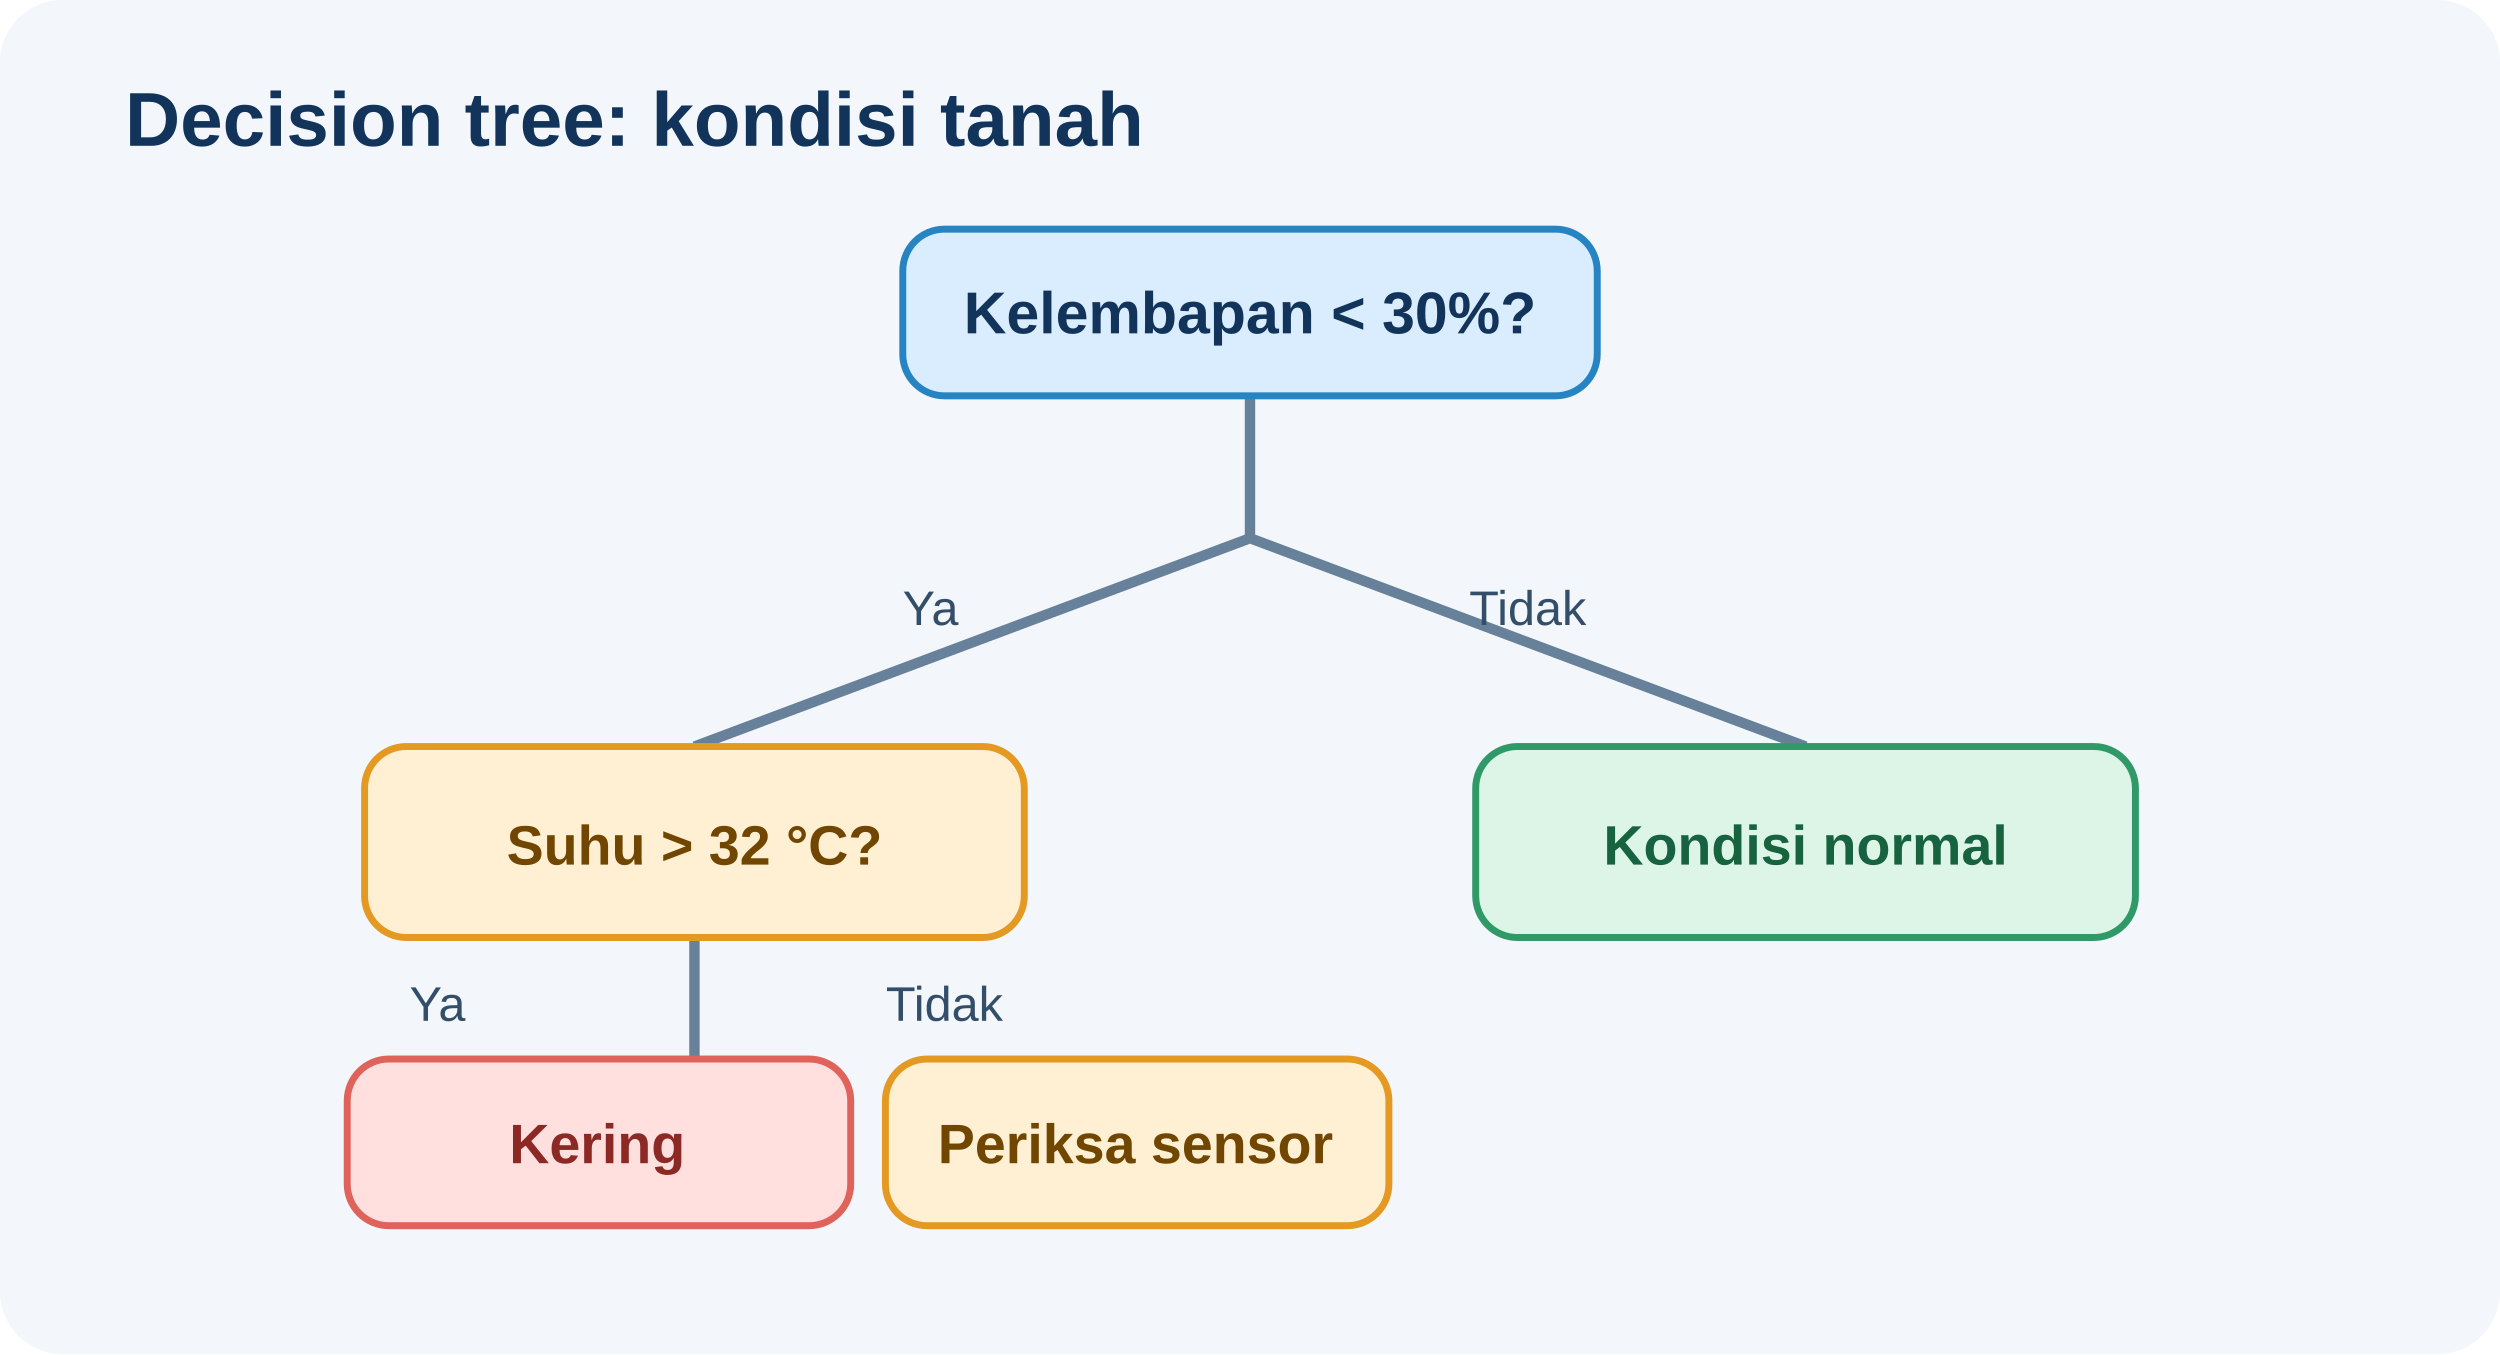
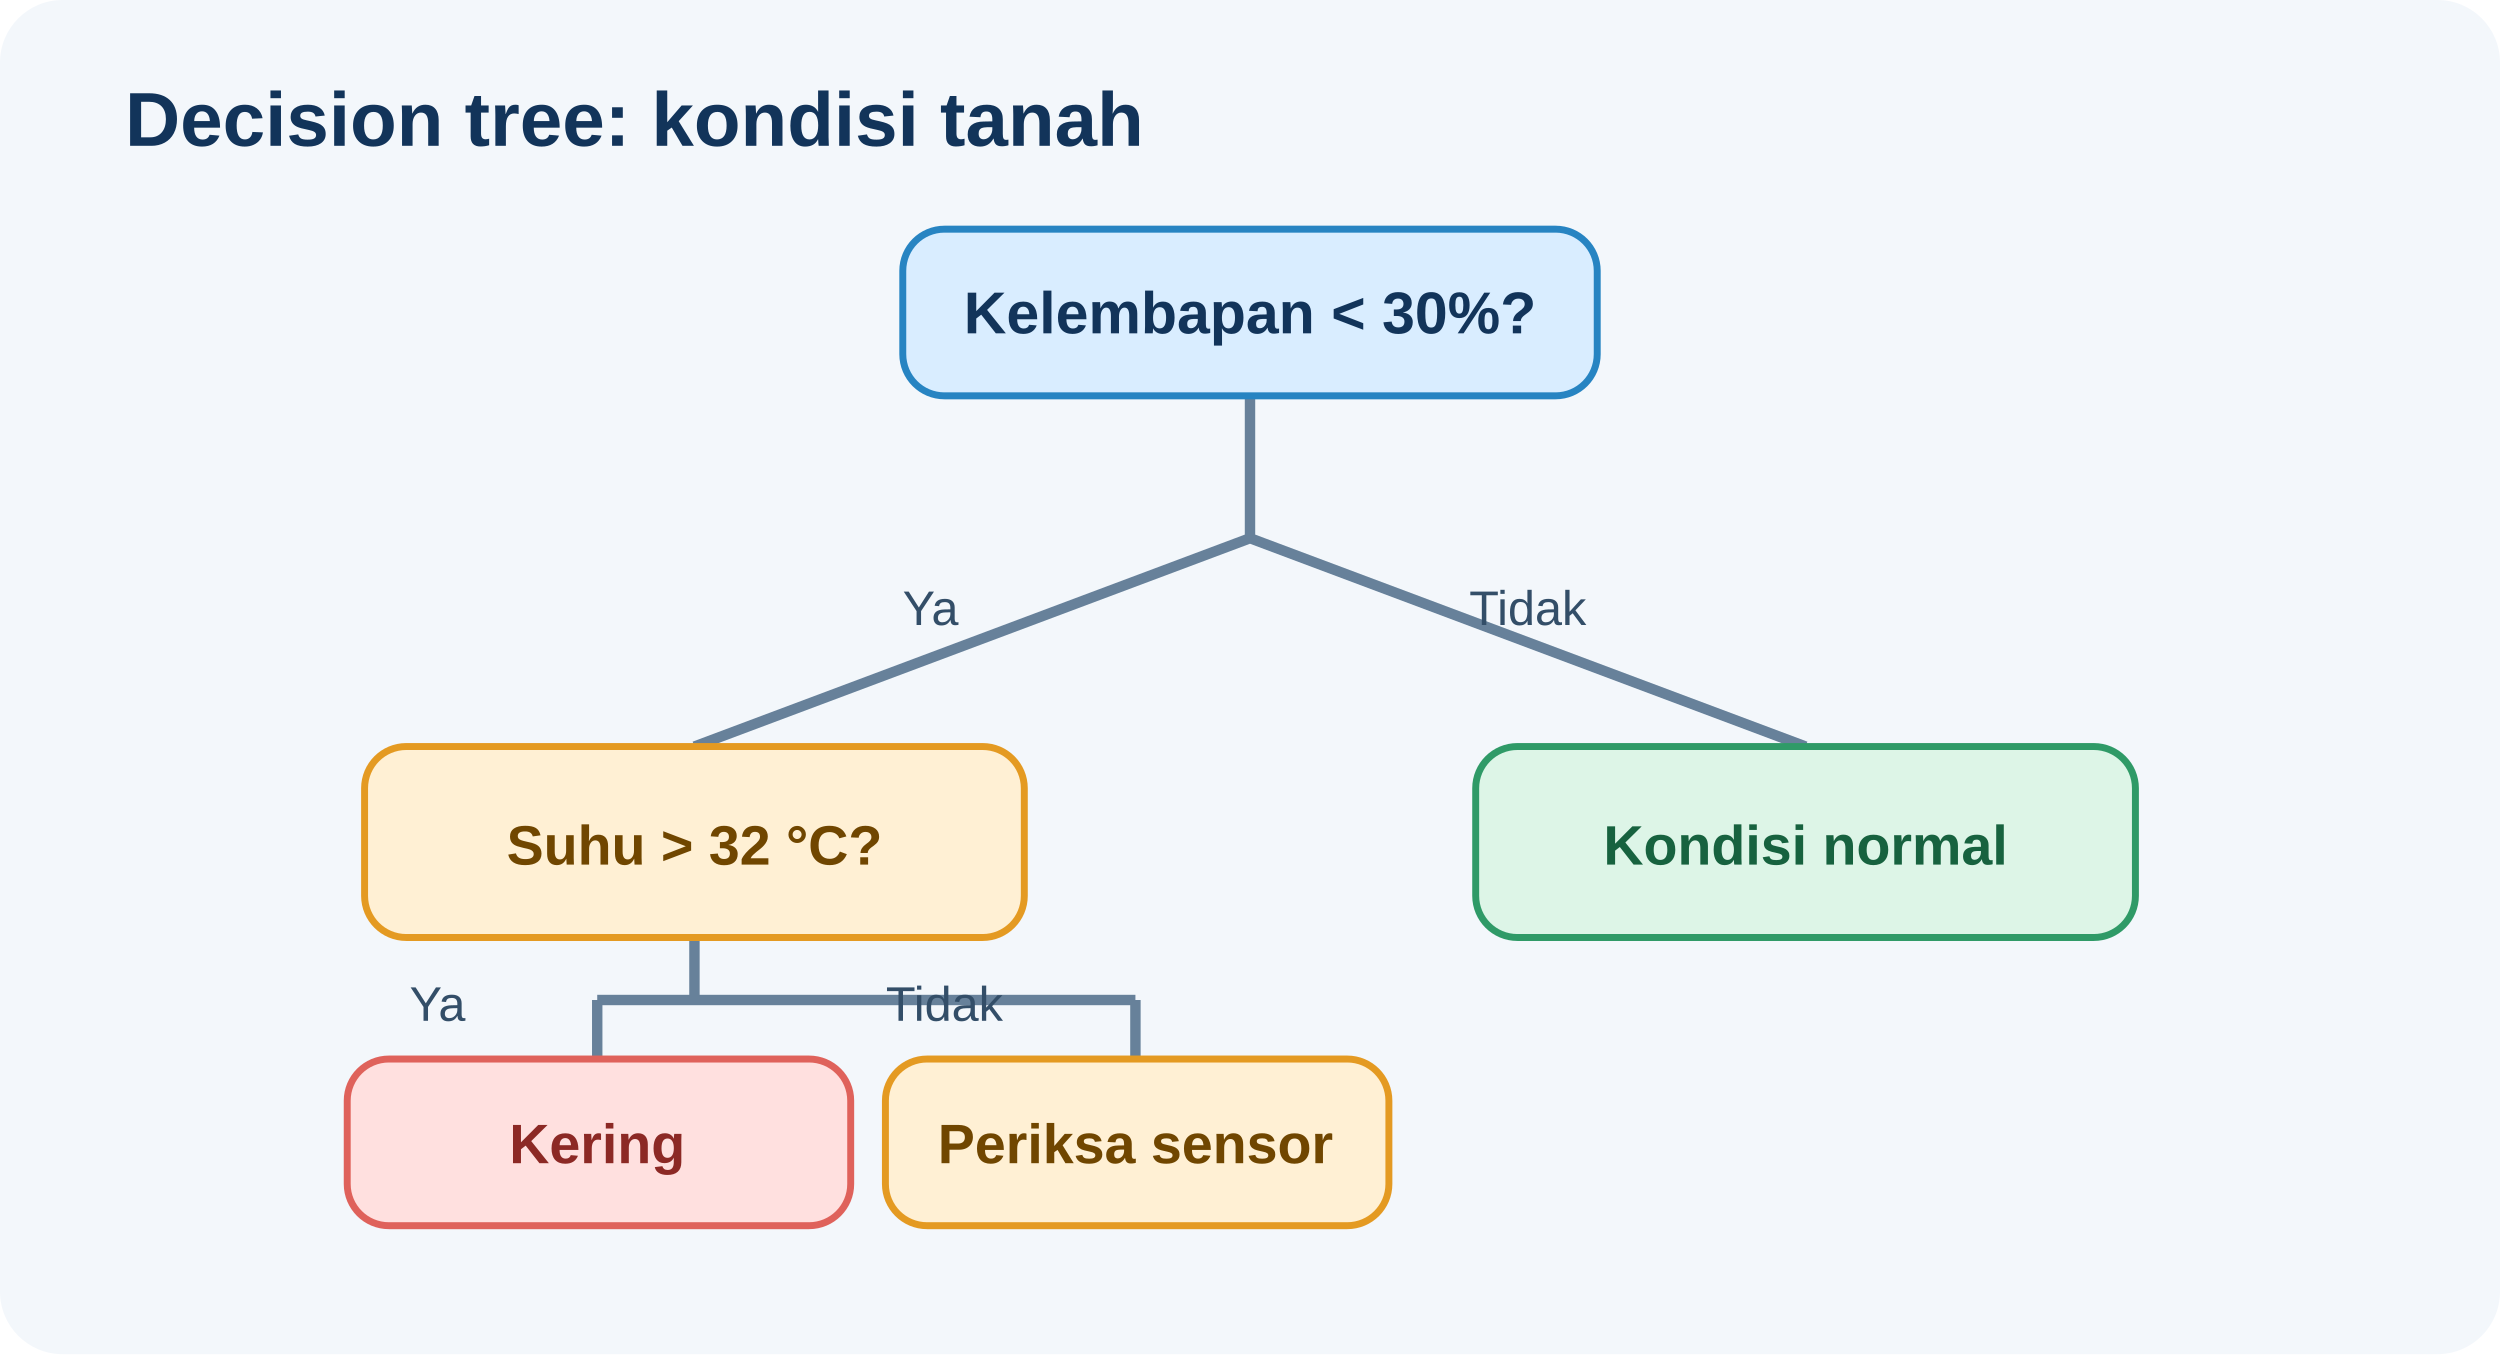
<svg xmlns="http://www.w3.org/2000/svg" viewBox="0 0 720 390" role="img" aria-labelledby="title desc">
  <rect width="720" height="390" rx="18" fill="#f3f7fb" />
  <text x="36" y="42" fill="#12345a" font-family="Arial,sans-serif" font-size="22" font-weight="700">Decision tree: kondisi tanah</text>
  <g stroke="#67819a" stroke-width="3" fill="none">
-     <path d="M360 112V155M360 155L200 215M360 155L520 215M200 270V305" />
+     <path d="M360 112V155M360 155L200 215M360 155L520 215M200 270V288M172 288H327M172 288V305M327 288V305" />
  </g>
  <g font-family="Arial,sans-serif" text-anchor="middle">
    <rect x="260" y="66" width="200" height="48" rx="12" fill="#d9edff" stroke="#2784c2" stroke-width="2" />
    <text x="360" y="96" fill="#12345a" font-size="17" font-weight="700">Kelembapan &lt; 30%?</text>
    <rect x="105" y="215" width="190" height="55" rx="12" fill="#fff0d4" stroke="#e49a22" stroke-width="2" />
    <text x="200" y="249" fill="#704600" font-size="16" font-weight="700">Suhu &gt; 32 °C?</text>
    <rect x="425" y="215" width="190" height="55" rx="12" fill="#ddf5e7" stroke="#2f9a67" stroke-width="2" />
    <text x="520" y="249" fill="#17623f" font-size="16" font-weight="700">Kondisi normal</text>
    <rect x="100" y="305" width="145" height="48" rx="12" fill="#ffe0df" stroke="#df625b" stroke-width="2" />
    <text x="172" y="335" fill="#8c2925" font-size="16" font-weight="700">Kering</text>
    <rect x="255" y="305" width="145" height="48" rx="12" fill="#fff0d4" stroke="#e49a22" stroke-width="2" />
    <text x="327" y="335" fill="#704600" font-size="16" font-weight="700">Periksa sensor</text>
    <text x="268" y="180" fill="#334e68" font-size="14">Ya</text>
    <text x="440" y="180" fill="#334e68" font-size="14">Tidak</text>
    <text x="126" y="294" fill="#334e68" font-size="14">Ya</text>
    <text x="272" y="294" fill="#334e68" font-size="14">Tidak</text>
  </g>
</svg>
